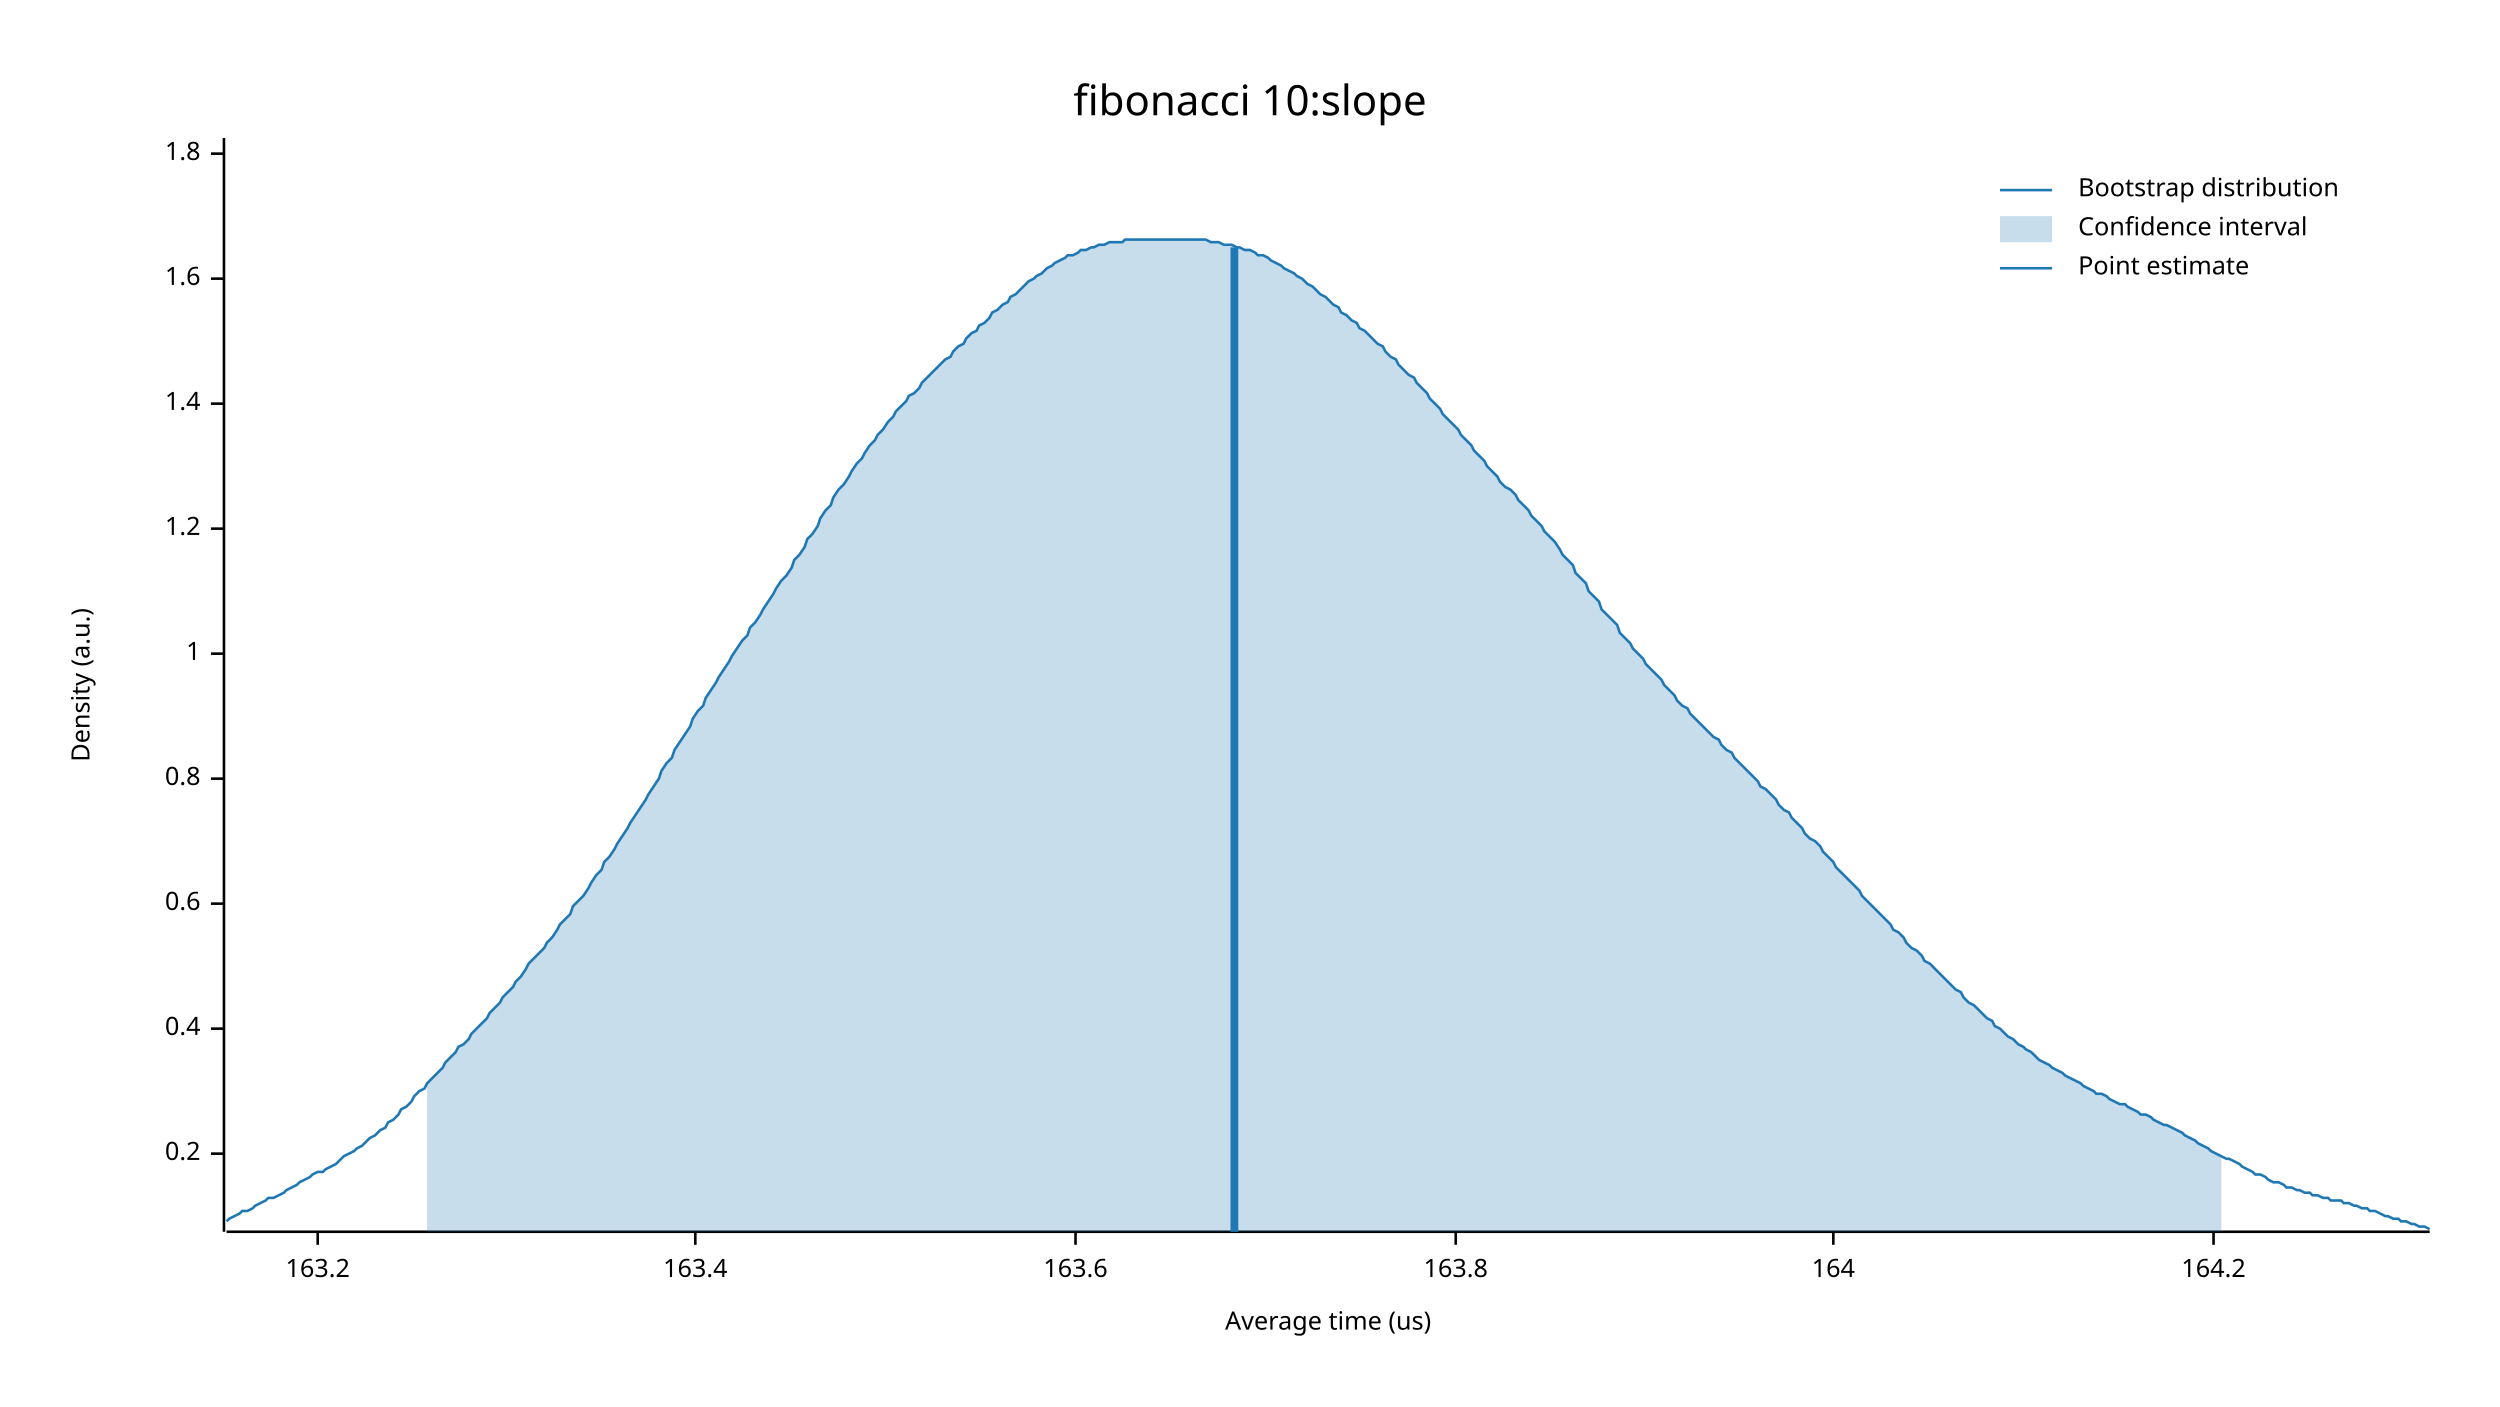
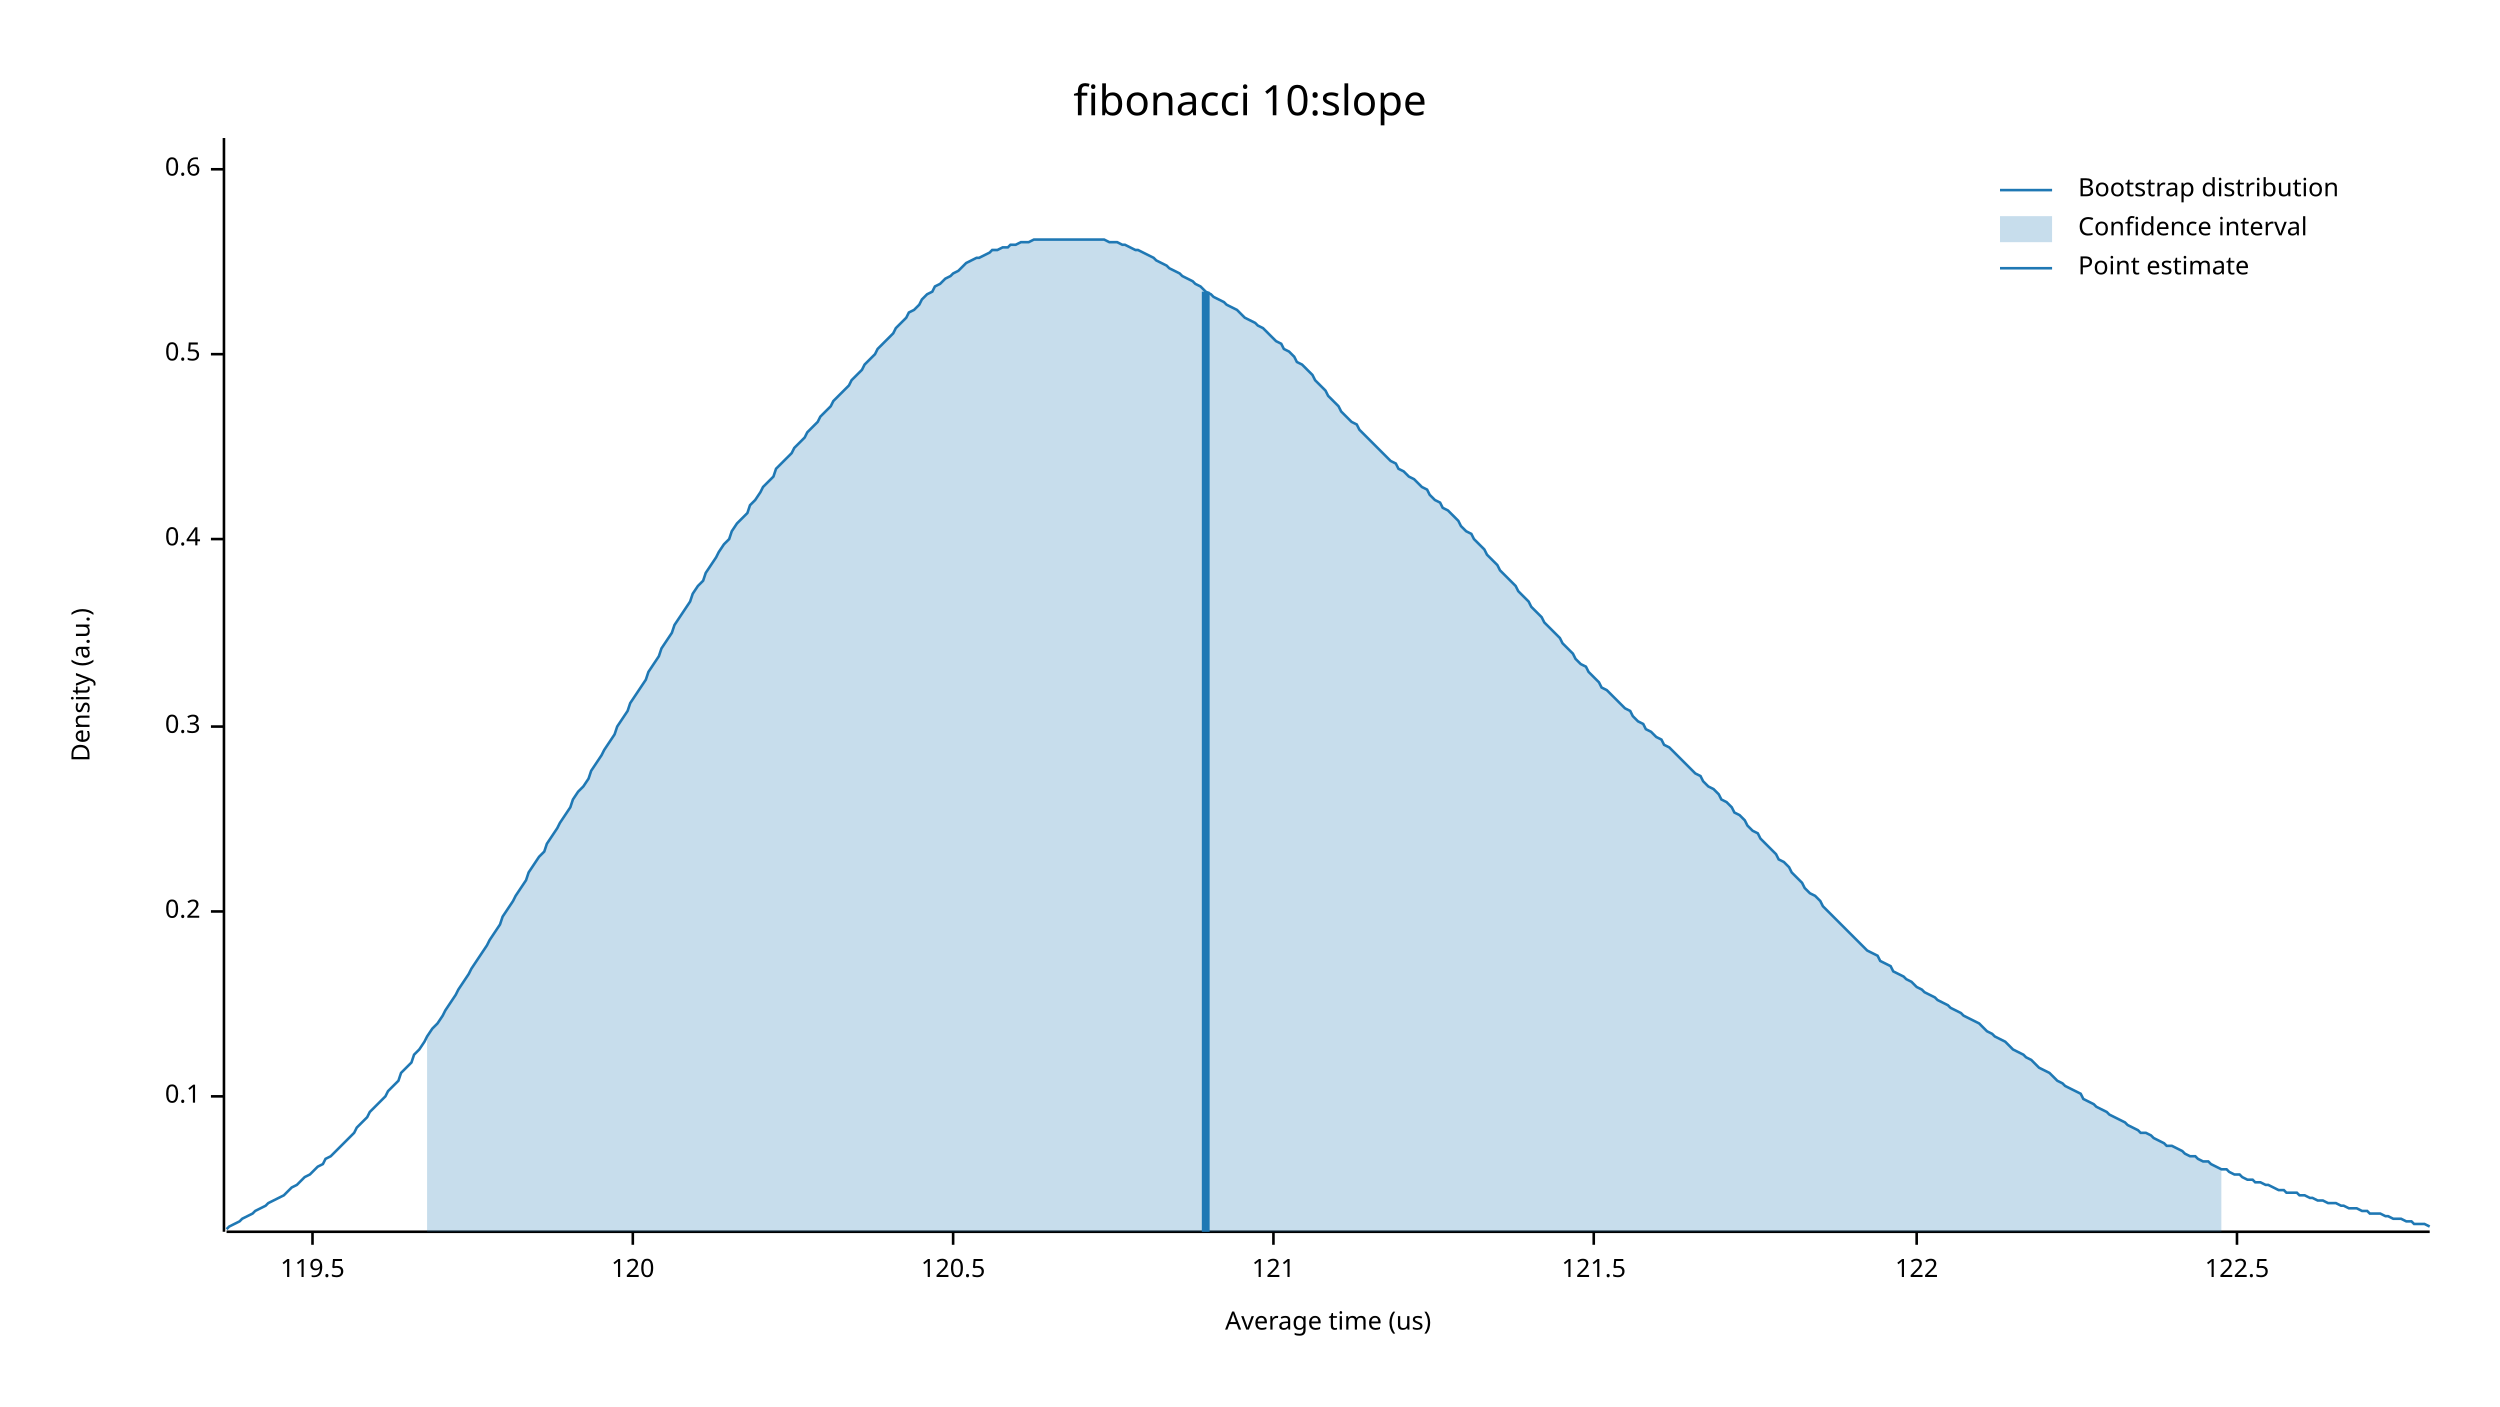
<svg xmlns="http://www.w3.org/2000/svg" width="960" height="540">
  <text x="480" y="32" dy="0.76em" text-anchor="middle" font-family="sans-serif" font-size="16.129" opacity="1" fill="#000000">
fibonacci 10:slope
</text>
  <text x="27" y="263" dy="0.76em" text-anchor="middle" font-family="sans-serif" font-size="9.677" opacity="1" fill="#000000" transform="rotate(270, 27, 263)">
Density (a.u.)
</text>
  <text x="510" y="513" dy="-0.5ex" text-anchor="middle" font-family="sans-serif" font-size="9.677" opacity="1" fill="#000000">
Average time (us)
</text>
  <polyline fill="none" opacity="1" stroke="#000000" stroke-width="1" points="86,53 86,473 " />
-   <text x="77" y="443" dy="0.5ex" text-anchor="end" font-family="sans-serif" font-size="9.677" opacity="1" fill="#000000">
+   <text x="77" y="421" dy="0.5ex" text-anchor="end" font-family="sans-serif" font-size="9.677" opacity="1" fill="#000000">
+ 0.1
+ </text>
+   <polyline fill="none" opacity="1" stroke="#000000" stroke-width="1" points="81,421 86,421 " />
+   <text x="77" y="350" dy="0.5ex" text-anchor="end" font-family="sans-serif" font-size="9.677" opacity="1" fill="#000000">
0.2
</text>
-   <polyline fill="none" opacity="1" stroke="#000000" stroke-width="1" points="81,443 86,443 " />
-   <text x="77" y="395" dy="0.5ex" text-anchor="end" font-family="sans-serif" font-size="9.677" opacity="1" fill="#000000">
+   <polyline fill="none" opacity="1" stroke="#000000" stroke-width="1" points="81,350 86,350 " />
+   <text x="77" y="279" dy="0.5ex" text-anchor="end" font-family="sans-serif" font-size="9.677" opacity="1" fill="#000000">
+ 0.3
+ </text>
+   <polyline fill="none" opacity="1" stroke="#000000" stroke-width="1" points="81,279 86,279 " />
+   <text x="77" y="207" dy="0.5ex" text-anchor="end" font-family="sans-serif" font-size="9.677" opacity="1" fill="#000000">
0.4
</text>
-   <polyline fill="none" opacity="1" stroke="#000000" stroke-width="1" points="81,395 86,395 " />
-   <text x="77" y="347" dy="0.5ex" text-anchor="end" font-family="sans-serif" font-size="9.677" opacity="1" fill="#000000">
+   <polyline fill="none" opacity="1" stroke="#000000" stroke-width="1" points="81,207 86,207 " />
+   <text x="77" y="136" dy="0.5ex" text-anchor="end" font-family="sans-serif" font-size="9.677" opacity="1" fill="#000000">
+ 0.5
+ </text>
+   <polyline fill="none" opacity="1" stroke="#000000" stroke-width="1" points="81,136 86,136 " />
+   <text x="77" y="65" dy="0.5ex" text-anchor="end" font-family="sans-serif" font-size="9.677" opacity="1" fill="#000000">
0.6
</text>
-   <polyline fill="none" opacity="1" stroke="#000000" stroke-width="1" points="81,347 86,347 " />
-   <text x="77" y="299" dy="0.5ex" text-anchor="end" font-family="sans-serif" font-size="9.677" opacity="1" fill="#000000">
- 0.8
+   <polyline fill="none" opacity="1" stroke="#000000" stroke-width="1" points="81,65 86,65 " />
+   <polyline fill="none" opacity="1" stroke="#000000" stroke-width="1" points="87,473 933,473 " />
+   <text x="120" y="483" dy="0.76em" text-anchor="middle" font-family="sans-serif" font-size="9.677" opacity="1" fill="#000000">
+ 119.5
</text>
-   <polyline fill="none" opacity="1" stroke="#000000" stroke-width="1" points="81,299 86,299 " />
-   <text x="77" y="251" dy="0.5ex" text-anchor="end" font-family="sans-serif" font-size="9.677" opacity="1" fill="#000000">
- 1
+   <polyline fill="none" opacity="1" stroke="#000000" stroke-width="1" points="120,473 120,478 " />
+   <text x="243" y="483" dy="0.76em" text-anchor="middle" font-family="sans-serif" font-size="9.677" opacity="1" fill="#000000">
+ 120
</text>
-   <polyline fill="none" opacity="1" stroke="#000000" stroke-width="1" points="81,251 86,251 " />
-   <text x="77" y="203" dy="0.5ex" text-anchor="end" font-family="sans-serif" font-size="9.677" opacity="1" fill="#000000">
- 1.2
+   <polyline fill="none" opacity="1" stroke="#000000" stroke-width="1" points="243,473 243,478 " />
+   <text x="366" y="483" dy="0.76em" text-anchor="middle" font-family="sans-serif" font-size="9.677" opacity="1" fill="#000000">
+ 120.5
</text>
-   <polyline fill="none" opacity="1" stroke="#000000" stroke-width="1" points="81,203 86,203 " />
-   <text x="77" y="155" dy="0.5ex" text-anchor="end" font-family="sans-serif" font-size="9.677" opacity="1" fill="#000000">
- 1.4
+   <polyline fill="none" opacity="1" stroke="#000000" stroke-width="1" points="366,473 366,478 " />
+   <text x="489" y="483" dy="0.76em" text-anchor="middle" font-family="sans-serif" font-size="9.677" opacity="1" fill="#000000">
+ 121
</text>
-   <polyline fill="none" opacity="1" stroke="#000000" stroke-width="1" points="81,155 86,155 " />
-   <text x="77" y="107" dy="0.5ex" text-anchor="end" font-family="sans-serif" font-size="9.677" opacity="1" fill="#000000">
- 1.6
+   <polyline fill="none" opacity="1" stroke="#000000" stroke-width="1" points="489,473 489,478 " />
+   <text x="612" y="483" dy="0.76em" text-anchor="middle" font-family="sans-serif" font-size="9.677" opacity="1" fill="#000000">
+ 121.5
</text>
-   <polyline fill="none" opacity="1" stroke="#000000" stroke-width="1" points="81,107 86,107 " />
-   <text x="77" y="59" dy="0.5ex" text-anchor="end" font-family="sans-serif" font-size="9.677" opacity="1" fill="#000000">
- 1.8
+   <polyline fill="none" opacity="1" stroke="#000000" stroke-width="1" points="612,473 612,478 " />
+   <text x="736" y="483" dy="0.76em" text-anchor="middle" font-family="sans-serif" font-size="9.677" opacity="1" fill="#000000">
+ 122
</text>
-   <polyline fill="none" opacity="1" stroke="#000000" stroke-width="1" points="81,59 86,59 " />
-   <polyline fill="none" opacity="1" stroke="#000000" stroke-width="1" points="87,473 933,473 " />
-   <text x="122" y="483" dy="0.76em" text-anchor="middle" font-family="sans-serif" font-size="9.677" opacity="1" fill="#000000">
- 163.2
+   <polyline fill="none" opacity="1" stroke="#000000" stroke-width="1" points="736,473 736,478 " />
+   <text x="859" y="483" dy="0.76em" text-anchor="middle" font-family="sans-serif" font-size="9.677" opacity="1" fill="#000000">
+ 122.5
</text>
-   <polyline fill="none" opacity="1" stroke="#000000" stroke-width="1" points="122,473 122,478 " />
-   <text x="267" y="483" dy="0.76em" text-anchor="middle" font-family="sans-serif" font-size="9.677" opacity="1" fill="#000000">
- 163.4
- </text>
-   <polyline fill="none" opacity="1" stroke="#000000" stroke-width="1" points="267,473 267,478 " />
-   <text x="413" y="483" dy="0.76em" text-anchor="middle" font-family="sans-serif" font-size="9.677" opacity="1" fill="#000000">
- 163.6
- </text>
-   <polyline fill="none" opacity="1" stroke="#000000" stroke-width="1" points="413,473 413,478 " />
-   <text x="559" y="483" dy="0.76em" text-anchor="middle" font-family="sans-serif" font-size="9.677" opacity="1" fill="#000000">
- 163.8
- </text>
-   <polyline fill="none" opacity="1" stroke="#000000" stroke-width="1" points="559,473 559,478 " />
-   <text x="704" y="483" dy="0.76em" text-anchor="middle" font-family="sans-serif" font-size="9.677" opacity="1" fill="#000000">
- 164
- </text>
-   <polyline fill="none" opacity="1" stroke="#000000" stroke-width="1" points="704,473 704,478 " />
-   <text x="850" y="483" dy="0.76em" text-anchor="middle" font-family="sans-serif" font-size="9.677" opacity="1" fill="#000000">
- 164.2
- </text>
-   <polyline fill="none" opacity="1" stroke="#000000" stroke-width="1" points="850,473 850,478 " />
-   <polyline fill="none" opacity="1" stroke="#1F78B4" stroke-width="1" points="87,469 88,468 90,467 92,466 93,465 95,465 97,464 98,463 100,462 102,461 103,460 105,460 107,459 109,458 110,457 112,456 114,455 115,454 117,453 119,452 120,451 122,450 124,450 125,449 127,448 129,447 131,445 132,444 134,443 136,442 137,441 139,440 141,438 142,437 144,436 146,434 148,433 149,431 151,430 153,428 154,426 156,425 158,423 159,421 161,419 163,418 164,416 166,414 168,412 170,410 171,408 173,406 175,404 176,402 178,401 180,399 181,397 183,395 185,393 187,391 188,389 190,387 192,385 193,383 195,381 197,379 198,377 200,375 202,372 203,370 205,368 207,366 209,364 210,362 212,360 214,357 215,355 217,353 219,351 220,348 222,346 224,344 226,341 227,339 229,336 231,334 232,331 234,329 236,326 237,324 239,321 241,318 242,316 244,313 246,310 248,307 249,305 251,302 253,299 254,296 256,293 258,291 259,288 261,285 263,282 265,279 266,276 268,273 270,271 271,268 273,265 275,262 276,260 278,257 280,254 281,252 283,249 285,246 287,244 288,241 290,239 292,236 293,234 295,231 297,228 298,226 300,223 302,221 304,218 305,215 307,213 309,210 310,207 312,205 314,202 315,199 317,196 319,194 320,191 322,188 324,186 326,183 327,181 329,178 331,176 332,174 334,171 336,169 337,167 339,165 341,162 343,160 344,158 346,156 348,154 349,152 351,151 353,149 354,147 356,145 358,143 359,142 361,140 363,138 365,137 366,135 368,133 370,132 371,130 373,128 375,127 376,125 378,124 380,122 381,120 383,119 385,117 387,116 388,114 390,113 392,111 393,110 395,108 397,107 398,106 400,105 402,103 404,102 405,101 407,100 409,99 410,98 412,98 414,97 415,96 417,96 419,95 420,95 422,94 424,94 426,93 427,93 429,93 431,93 432,92 434,92 436,92 437,92 439,92 441,92 443,92 444,92 446,92 448,92 449,92 451,92 453,92 454,92 456,92 458,92 459,92 461,92 463,92 465,93 466,93 468,93 470,94 471,94 473,94 475,95 476,95 478,96 480,96 482,97 483,98 485,98 487,99 488,100 490,101 492,102 493,103 495,104 497,105 498,106 500,107 502,109 504,110 505,111 507,113 509,114 510,115 512,117 514,118 515,120 517,121 519,123 521,124 522,126 524,127 526,129 527,130 529,132 531,133 532,135 534,137 536,138 537,140 539,142 541,144 543,145 544,147 546,149 548,151 549,153 551,155 553,157 554,159 556,161 558,163 560,165 561,167 563,169 565,171 566,173 568,175 570,177 571,179 573,181 575,183 576,185 578,187 580,188 582,190 583,192 585,194 587,196 588,198 590,200 592,202 593,204 595,206 597,208 599,211 600,213 602,215 604,217 605,220 607,222 609,224 610,227 612,229 614,231 615,234 617,236 619,238 621,240 622,243 624,245 626,247 627,249 629,251 631,253 632,255 634,257 636,259 638,261 639,263 641,265 643,267 644,269 646,271 648,272 649,274 651,276 653,278 654,279 656,281 658,283 660,284 661,286 663,288 665,289 666,291 668,293 670,295 671,296 673,298 675,300 676,302 678,303 680,305 682,307 683,309 685,311 687,312 688,314 690,316 692,318 693,320 695,322 697,323 699,325 700,327 702,329 704,331 705,333 707,335 709,337 710,338 712,340 714,342 715,344 717,346 719,348 721,350 722,351 724,353 726,355 727,357 729,358 731,360 732,362 734,364 736,365 738,367 739,369 741,370 743,372 744,373 746,375 748,377 749,378 751,380 753,381 754,383 756,385 758,386 760,388 761,389 763,391 765,392 766,394 768,395 770,397 771,398 773,399 775,401 777,402 778,403 780,404 782,406 783,407 785,408 787,409 788,410 790,411 792,412 793,413 795,414 797,415 799,416 800,417 802,418 804,419 805,420 807,420 809,421 810,422 812,423 814,424 816,424 817,425 819,426 821,427 822,428 824,428 826,429 827,430 829,431 831,432 832,432 834,433 836,434 838,435 839,436 841,437 843,438 844,439 846,440 848,441 849,442 851,443 853,444 855,445 856,445 858,446 860,447 861,448 863,449 865,450 866,451 868,451 870,452 871,453 873,454 875,454 877,455 878,456 880,456 882,457 883,457 885,458 887,458 888,459 890,459 892,460 894,460 895,461 897,461 899,461 900,462 902,462 904,463 905,463 907,464 909,464 910,465 912,465 914,466 916,467 917,467 919,468 921,468 922,469 924,469 926,470 927,470 929,471 931,471 933,472 " />
-   <polygon opacity="0.25" fill="#1F78B4" points="164,416 166,414 168,412 170,410 171,408 173,406 175,404 176,402 178,401 180,399 181,397 183,395 185,393 187,391 188,389 190,387 192,385 193,383 195,381 197,379 198,377 200,375 202,372 203,370 205,368 207,366 209,364 210,362 212,360 214,357 215,355 217,353 219,351 220,348 222,346 224,344 226,341 227,339 229,336 231,334 232,331 234,329 236,326 237,324 239,321 241,318 242,316 244,313 246,310 248,307 249,305 251,302 253,299 254,296 256,293 258,291 259,288 261,285 263,282 265,279 266,276 268,273 270,271 271,268 273,265 275,262 276,260 278,257 280,254 281,252 283,249 285,246 287,244 288,241 290,239 292,236 293,234 295,231 297,228 298,226 300,223 302,221 304,218 305,215 307,213 309,210 310,207 312,205 314,202 315,199 317,196 319,194 320,191 322,188 324,186 326,183 327,181 329,178 331,176 332,174 334,171 336,169 337,167 339,165 341,162 343,160 344,158 346,156 348,154 349,152 351,151 353,149 354,147 356,145 358,143 359,142 361,140 363,138 365,137 366,135 368,133 370,132 371,130 373,128 375,127 376,125 378,124 380,122 381,120 383,119 385,117 387,116 388,114 390,113 392,111 393,110 395,108 397,107 398,106 400,105 402,103 404,102 405,101 407,100 409,99 410,98 412,98 414,97 415,96 417,96 419,95 420,95 422,94 424,94 426,93 427,93 429,93 431,93 432,92 434,92 436,92 437,92 439,92 441,92 443,92 444,92 446,92 448,92 449,92 451,92 453,92 454,92 456,92 458,92 459,92 461,92 463,92 465,93 466,93 468,93 470,94 471,94 473,94 475,95 476,95 478,96 480,96 482,97 483,98 485,98 487,99 488,100 490,101 492,102 493,103 495,104 497,105 498,106 500,107 502,109 504,110 505,111 507,113 509,114 510,115 512,117 514,118 515,120 517,121 519,123 521,124 522,126 524,127 526,129 527,130 529,132 531,133 532,135 534,137 536,138 537,140 539,142 541,144 543,145 544,147 546,149 548,151 549,153 551,155 553,157 554,159 556,161 558,163 560,165 561,167 563,169 565,171 566,173 568,175 570,177 571,179 573,181 575,183 576,185 578,187 580,188 582,190 583,192 585,194 587,196 588,198 590,200 592,202 593,204 595,206 597,208 599,211 600,213 602,215 604,217 605,220 607,222 609,224 610,227 612,229 614,231 615,234 617,236 619,238 621,240 622,243 624,245 626,247 627,249 629,251 631,253 632,255 634,257 636,259 638,261 639,263 641,265 643,267 644,269 646,271 648,272 649,274 651,276 653,278 654,279 656,281 658,283 660,284 661,286 663,288 665,289 666,291 668,293 670,295 671,296 673,298 675,300 676,302 678,303 680,305 682,307 683,309 685,311 687,312 688,314 690,316 692,318 693,320 695,322 697,323 699,325 700,327 702,329 704,331 705,333 707,335 709,337 710,338 712,340 714,342 715,344 717,346 719,348 721,350 722,351 724,353 726,355 727,357 729,358 731,360 732,362 734,364 736,365 738,367 739,369 741,370 743,372 744,373 746,375 748,377 749,378 751,380 753,381 754,383 756,385 758,386 760,388 761,389 763,391 765,392 766,394 768,395 770,397 771,398 773,399 775,401 777,402 778,403 780,404 782,406 783,407 785,408 787,409 788,410 790,411 792,412 793,413 795,414 797,415 799,416 800,417 802,418 804,419 805,420 807,420 809,421 810,422 812,423 814,424 816,424 817,425 819,426 821,427 822,428 824,428 826,429 827,430 829,431 831,432 832,432 834,433 836,434 838,435 839,436 841,437 843,438 844,439 846,440 848,441 849,442 851,443 853,444 853,473 164,473 " />
-   <polyline fill="none" opacity="1" stroke="#1F78B4" stroke-width="3" points="474,473 474,95 " />
+   <polyline fill="none" opacity="1" stroke="#000000" stroke-width="1" points="859,473 859,478 " />
+   <polyline fill="none" opacity="1" stroke="#1F78B4" stroke-width="1" points="87,472 88,471 90,470 92,469 93,468 95,467 97,466 98,465 100,464 102,463 103,462 105,461 107,460 109,459 110,458 112,456 114,455 115,454 117,452 119,451 120,450 122,448 124,447 125,445 127,444 129,442 131,440 132,439 134,437 136,435 137,433 139,431 141,429 142,427 144,425 146,423 148,421 149,419 151,417 153,415 154,412 156,410 158,408 159,405 161,403 163,400 164,398 166,395 168,393 170,390 171,388 173,385 175,382 176,380 178,377 180,374 181,372 183,369 185,366 187,363 188,361 190,358 192,355 193,352 195,349 197,346 198,344 200,341 202,338 203,335 205,332 207,329 209,327 210,324 212,321 214,318 215,316 217,313 219,310 220,307 222,304 224,302 226,299 227,296 229,293 231,290 232,288 234,285 236,282 237,279 239,276 241,273 242,270 244,267 246,264 248,261 249,258 251,255 253,252 254,249 256,246 258,243 259,240 261,237 263,234 265,231 266,228 268,225 270,223 271,220 273,217 275,214 276,212 278,209 280,207 281,204 283,201 285,199 287,197 288,194 290,192 292,189 293,187 295,185 297,183 298,180 300,178 302,176 304,174 305,172 307,170 309,168 310,166 312,164 314,162 315,160 317,158 319,156 320,154 322,152 324,150 326,148 327,146 329,144 331,142 332,140 334,138 336,136 337,134 339,132 341,130 343,128 344,126 346,124 348,122 349,120 351,119 353,117 354,115 356,113 358,112 359,110 361,109 363,107 365,106 366,105 368,104 370,102 371,101 373,100 375,99 376,99 378,98 380,97 381,96 383,96 385,95 387,95 388,94 390,94 392,93 393,93 395,93 397,92 398,92 400,92 402,92 404,92 405,92 407,92 409,92 410,92 412,92 414,92 415,92 417,92 419,92 420,92 422,92 424,92 426,93 427,93 429,93 431,94 432,94 434,95 436,96 437,96 439,97 441,98 443,99 444,100 446,101 448,102 449,103 451,104 453,105 454,106 456,107 458,108 459,109 461,110 463,112 465,113 466,114 468,115 470,116 471,117 473,118 475,119 476,120 478,122 480,123 482,124 483,125 485,126 487,128 488,129 490,131 492,132 493,134 495,135 497,137 498,139 500,140 502,142 504,144 505,146 507,148 509,150 510,152 512,154 514,156 515,158 517,160 519,162 521,163 522,165 524,167 526,169 527,170 529,172 531,174 532,175 534,177 536,178 537,180 539,181 541,183 543,184 544,185 546,187 548,188 549,190 551,192 553,193 554,195 556,196 558,198 560,200 561,202 563,204 565,205 566,207 568,209 570,211 571,213 573,215 575,217 576,219 578,221 580,223 582,225 583,227 585,229 587,231 588,233 590,235 592,237 593,239 595,241 597,243 599,245 600,247 602,249 604,251 605,253 607,255 609,256 610,258 612,260 614,262 615,264 617,265 619,267 621,269 622,270 624,272 626,273 627,275 629,277 631,278 632,280 634,281 636,283 638,284 639,286 641,287 643,289 644,290 646,292 648,294 649,295 651,297 653,298 654,300 656,302 658,303 660,305 661,307 663,308 665,310 666,312 668,313 670,315 671,317 673,319 675,320 676,322 678,324 680,326 682,328 683,330 685,331 687,333 688,335 690,337 692,339 693,341 695,343 697,344 699,346 700,348 702,350 704,352 705,353 707,355 709,357 710,358 712,360 714,362 715,363 717,365 719,366 721,367 722,369 724,370 726,371 727,373 729,374 731,375 732,376 734,377 736,379 738,380 739,381 741,382 743,383 744,384 746,385 748,386 749,387 751,388 753,389 754,390 756,391 758,392 760,393 761,394 763,396 765,397 766,398 768,399 770,400 771,401 773,403 775,404 777,405 778,406 780,407 782,409 783,410 785,411 787,412 788,413 790,415 792,416 793,417 795,418 797,419 799,420 800,422 802,423 804,424 805,425 807,426 809,427 810,428 812,429 814,430 816,431 817,432 819,433 821,434 822,435 824,435 826,436 827,437 829,438 831,439 832,440 834,440 836,441 838,442 839,443 841,444 843,444 844,445 846,446 848,446 849,447 851,448 853,449 855,449 856,450 858,451 860,451 861,452 863,453 865,453 866,454 868,454 870,455 871,455 873,456 875,457 877,457 878,458 880,458 882,458 883,459 885,459 887,460 888,460 890,461 892,461 894,462 895,462 897,462 899,463 900,463 902,464 904,464 905,464 907,465 909,465 910,466 912,466 914,466 916,467 917,467 919,468 921,468 922,468 924,469 926,469 927,470 929,470 931,470 933,471 " />
+   <polygon opacity="0.25" fill="#1F78B4" points="164,398 166,395 168,393 170,390 171,388 173,385 175,382 176,380 178,377 180,374 181,372 183,369 185,366 187,363 188,361 190,358 192,355 193,352 195,349 197,346 198,344 200,341 202,338 203,335 205,332 207,329 209,327 210,324 212,321 214,318 215,316 217,313 219,310 220,307 222,304 224,302 226,299 227,296 229,293 231,290 232,288 234,285 236,282 237,279 239,276 241,273 242,270 244,267 246,264 248,261 249,258 251,255 253,252 254,249 256,246 258,243 259,240 261,237 263,234 265,231 266,228 268,225 270,223 271,220 273,217 275,214 276,212 278,209 280,207 281,204 283,201 285,199 287,197 288,194 290,192 292,189 293,187 295,185 297,183 298,180 300,178 302,176 304,174 305,172 307,170 309,168 310,166 312,164 314,162 315,160 317,158 319,156 320,154 322,152 324,150 326,148 327,146 329,144 331,142 332,140 334,138 336,136 337,134 339,132 341,130 343,128 344,126 346,124 348,122 349,120 351,119 353,117 354,115 356,113 358,112 359,110 361,109 363,107 365,106 366,105 368,104 370,102 371,101 373,100 375,99 376,99 378,98 380,97 381,96 383,96 385,95 387,95 388,94 390,94 392,93 393,93 395,93 397,92 398,92 400,92 402,92 404,92 405,92 407,92 409,92 410,92 412,92 414,92 415,92 417,92 419,92 420,92 422,92 424,92 426,93 427,93 429,93 431,94 432,94 434,95 436,96 437,96 439,97 441,98 443,99 444,100 446,101 448,102 449,103 451,104 453,105 454,106 456,107 458,108 459,109 461,110 463,112 465,113 466,114 468,115 470,116 471,117 473,118 475,119 476,120 478,122 480,123 482,124 483,125 485,126 487,128 488,129 490,131 492,132 493,134 495,135 497,137 498,139 500,140 502,142 504,144 505,146 507,148 509,150 510,152 512,154 514,156 515,158 517,160 519,162 521,163 522,165 524,167 526,169 527,170 529,172 531,174 532,175 534,177 536,178 537,180 539,181 541,183 543,184 544,185 546,187 548,188 549,190 551,192 553,193 554,195 556,196 558,198 560,200 561,202 563,204 565,205 566,207 568,209 570,211 571,213 573,215 575,217 576,219 578,221 580,223 582,225 583,227 585,229 587,231 588,233 590,235 592,237 593,239 595,241 597,243 599,245 600,247 602,249 604,251 605,253 607,255 609,256 610,258 612,260 614,262 615,264 617,265 619,267 621,269 622,270 624,272 626,273 627,275 629,277 631,278 632,280 634,281 636,283 638,284 639,286 641,287 643,289 644,290 646,292 648,294 649,295 651,297 653,298 654,300 656,302 658,303 660,305 661,307 663,308 665,310 666,312 668,313 670,315 671,317 673,319 675,320 676,322 678,324 680,326 682,328 683,330 685,331 687,333 688,335 690,337 692,339 693,341 695,343 697,344 699,346 700,348 702,350 704,352 705,353 707,355 709,357 710,358 712,360 714,362 715,363 717,365 719,366 721,367 722,369 724,370 726,371 727,373 729,374 731,375 732,376 734,377 736,379 738,380 739,381 741,382 743,383 744,384 746,385 748,386 749,387 751,388 753,389 754,390 756,391 758,392 760,393 761,394 763,396 765,397 766,398 768,399 770,400 771,401 773,403 775,404 777,405 778,406 780,407 782,409 783,410 785,411 787,412 788,413 790,415 792,416 793,417 795,418 797,419 799,420 800,422 802,423 804,424 805,425 807,426 809,427 810,428 812,429 814,430 816,431 817,432 819,433 821,434 822,435 824,435 826,436 827,437 829,438 831,439 832,440 834,440 836,441 838,442 839,443 841,444 843,444 844,445 846,446 848,446 849,447 851,448 853,449 853,473 164,473 " />
+   <polyline fill="none" opacity="1" stroke="#1F78B4" stroke-width="3" points="463,473 463,112 " />
  <text x="798" y="68" dy="0.76em" text-anchor="start" font-family="sans-serif" font-size="9.677" opacity="1" fill="#000000">
Bootstrap distribution
</text>
  <text x="798" y="83" dy="0.76em" text-anchor="start" font-family="sans-serif" font-size="9.677" opacity="1" fill="#000000">
Confidence interval
</text>
  <text x="798" y="98" dy="0.76em" text-anchor="start" font-family="sans-serif" font-size="9.677" opacity="1" fill="#000000">
Point estimate
</text>
  <polyline fill="none" opacity="1" stroke="#1F78B4" stroke-width="1" points="768,73 788,73 " />
  <rect x="768" y="83" width="20" height="10" opacity="0.25" fill="#1F78B4" stroke="none" />
  <polyline fill="none" opacity="1" stroke="#1F78B4" stroke-width="1" points="768,103 788,103 " />
</svg>
